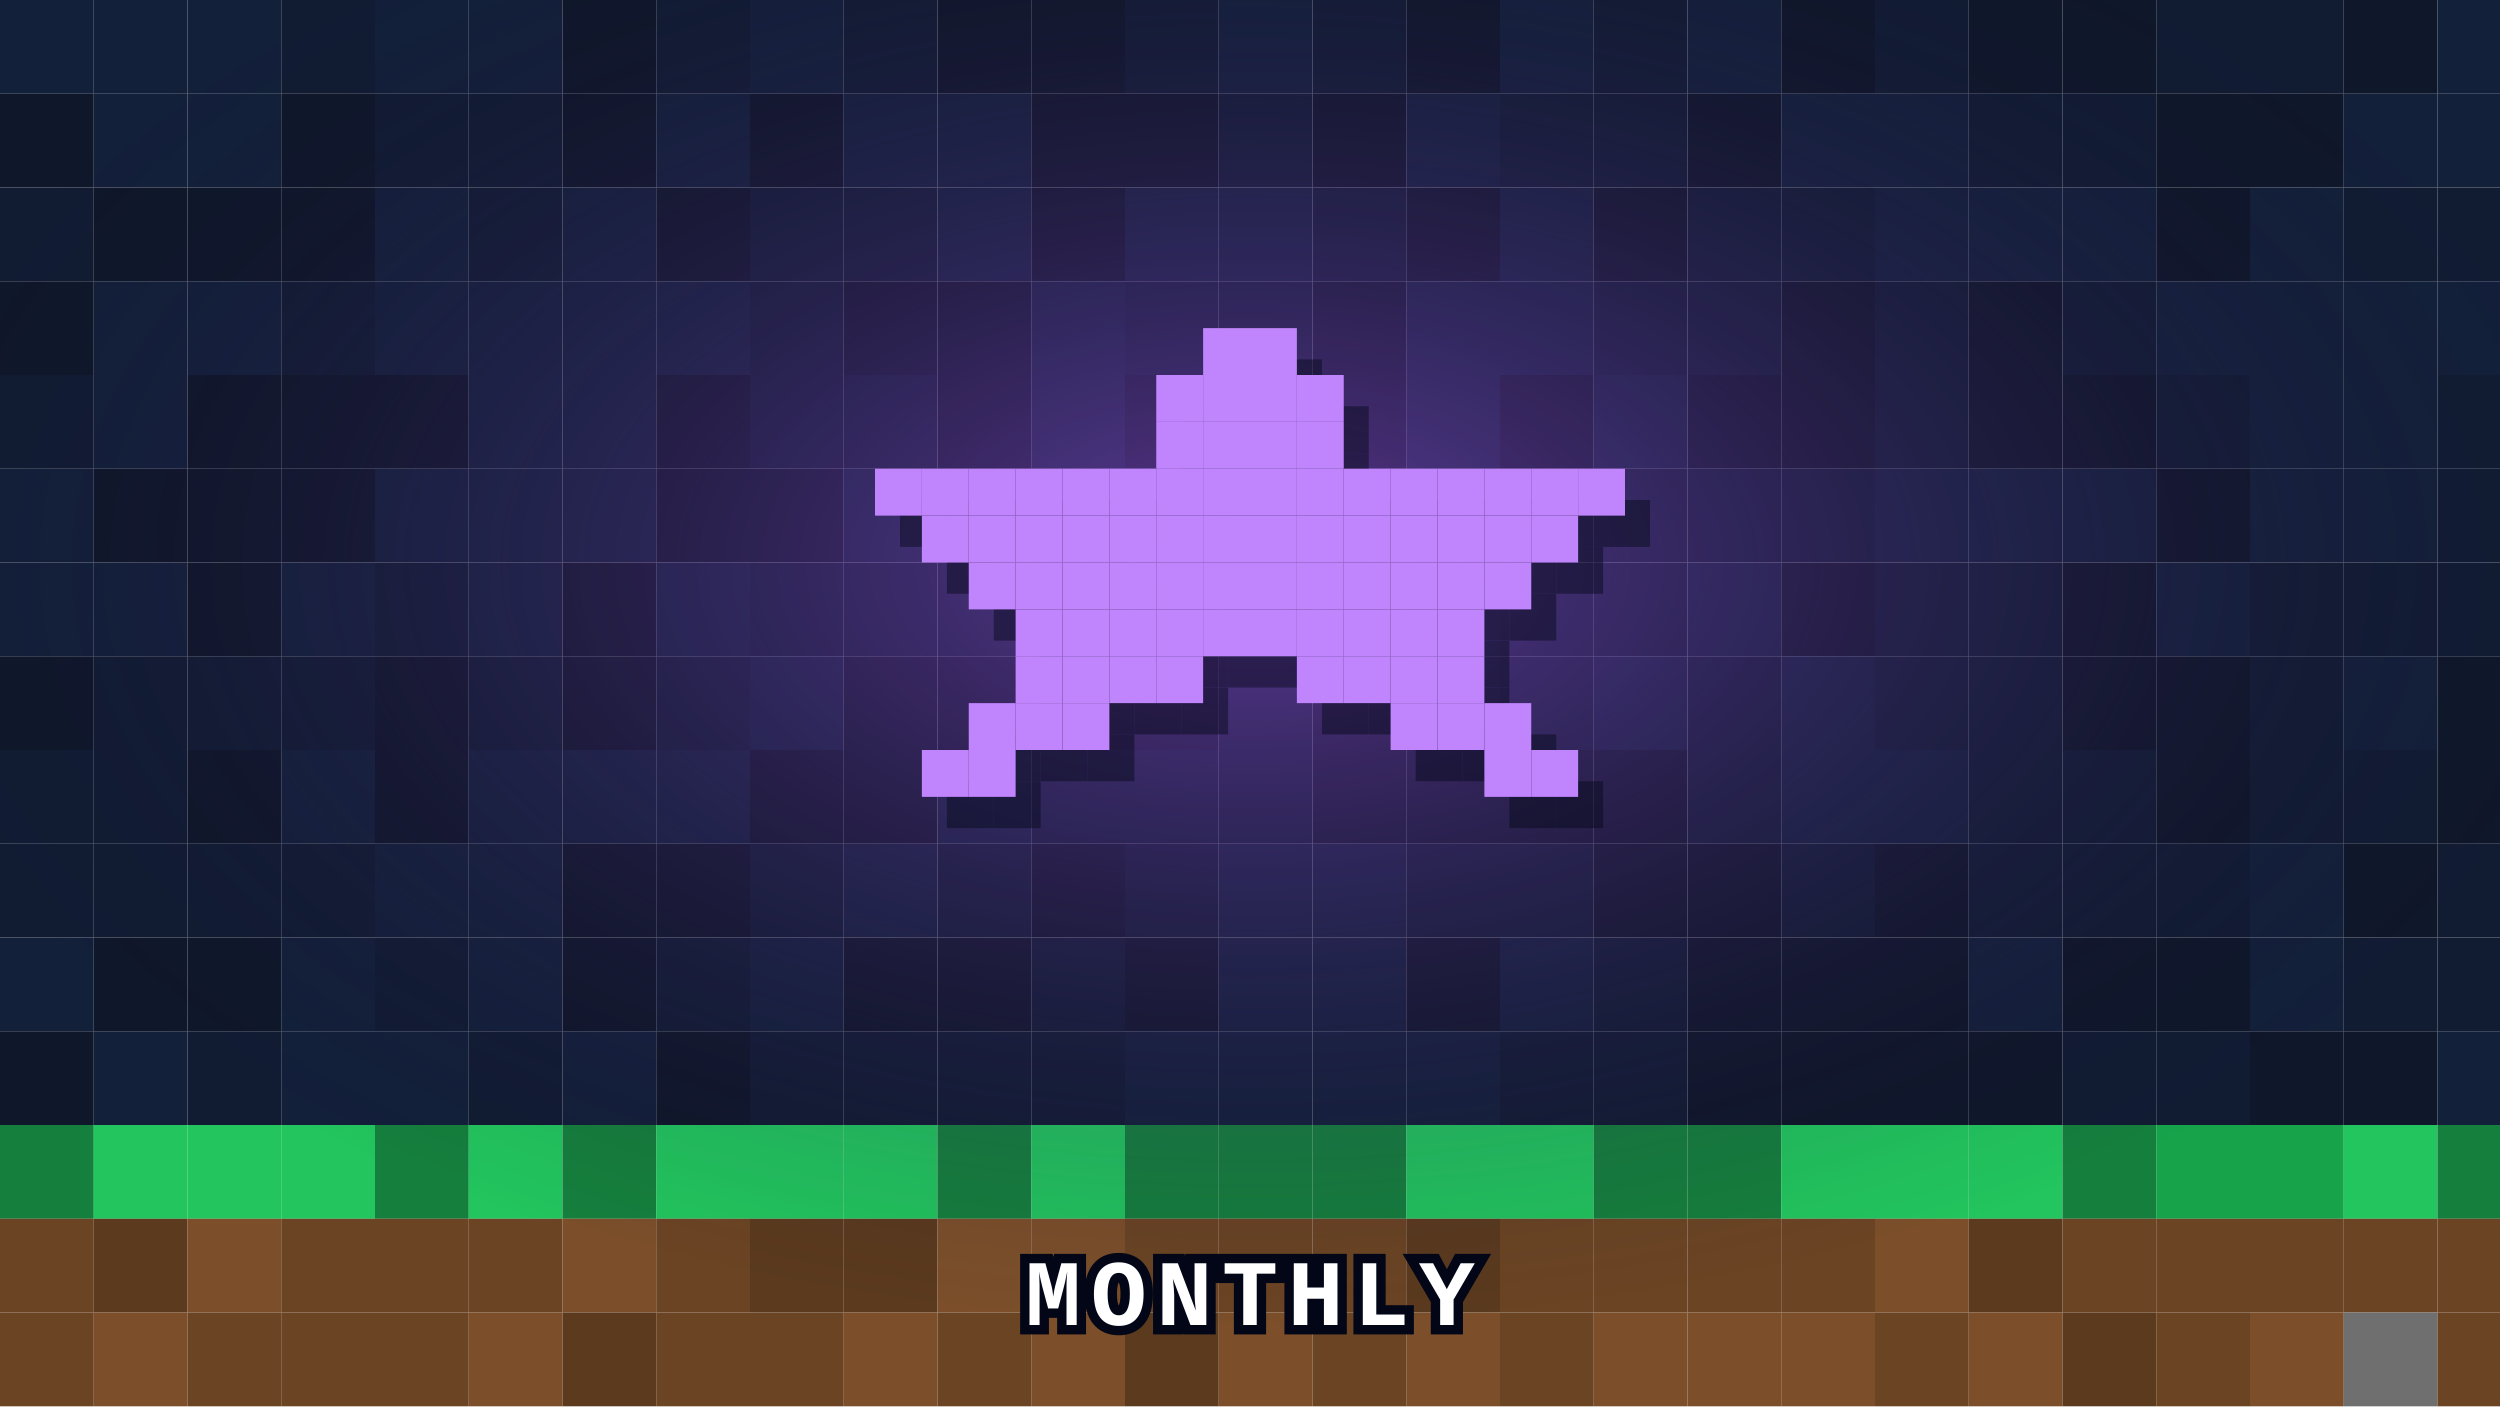
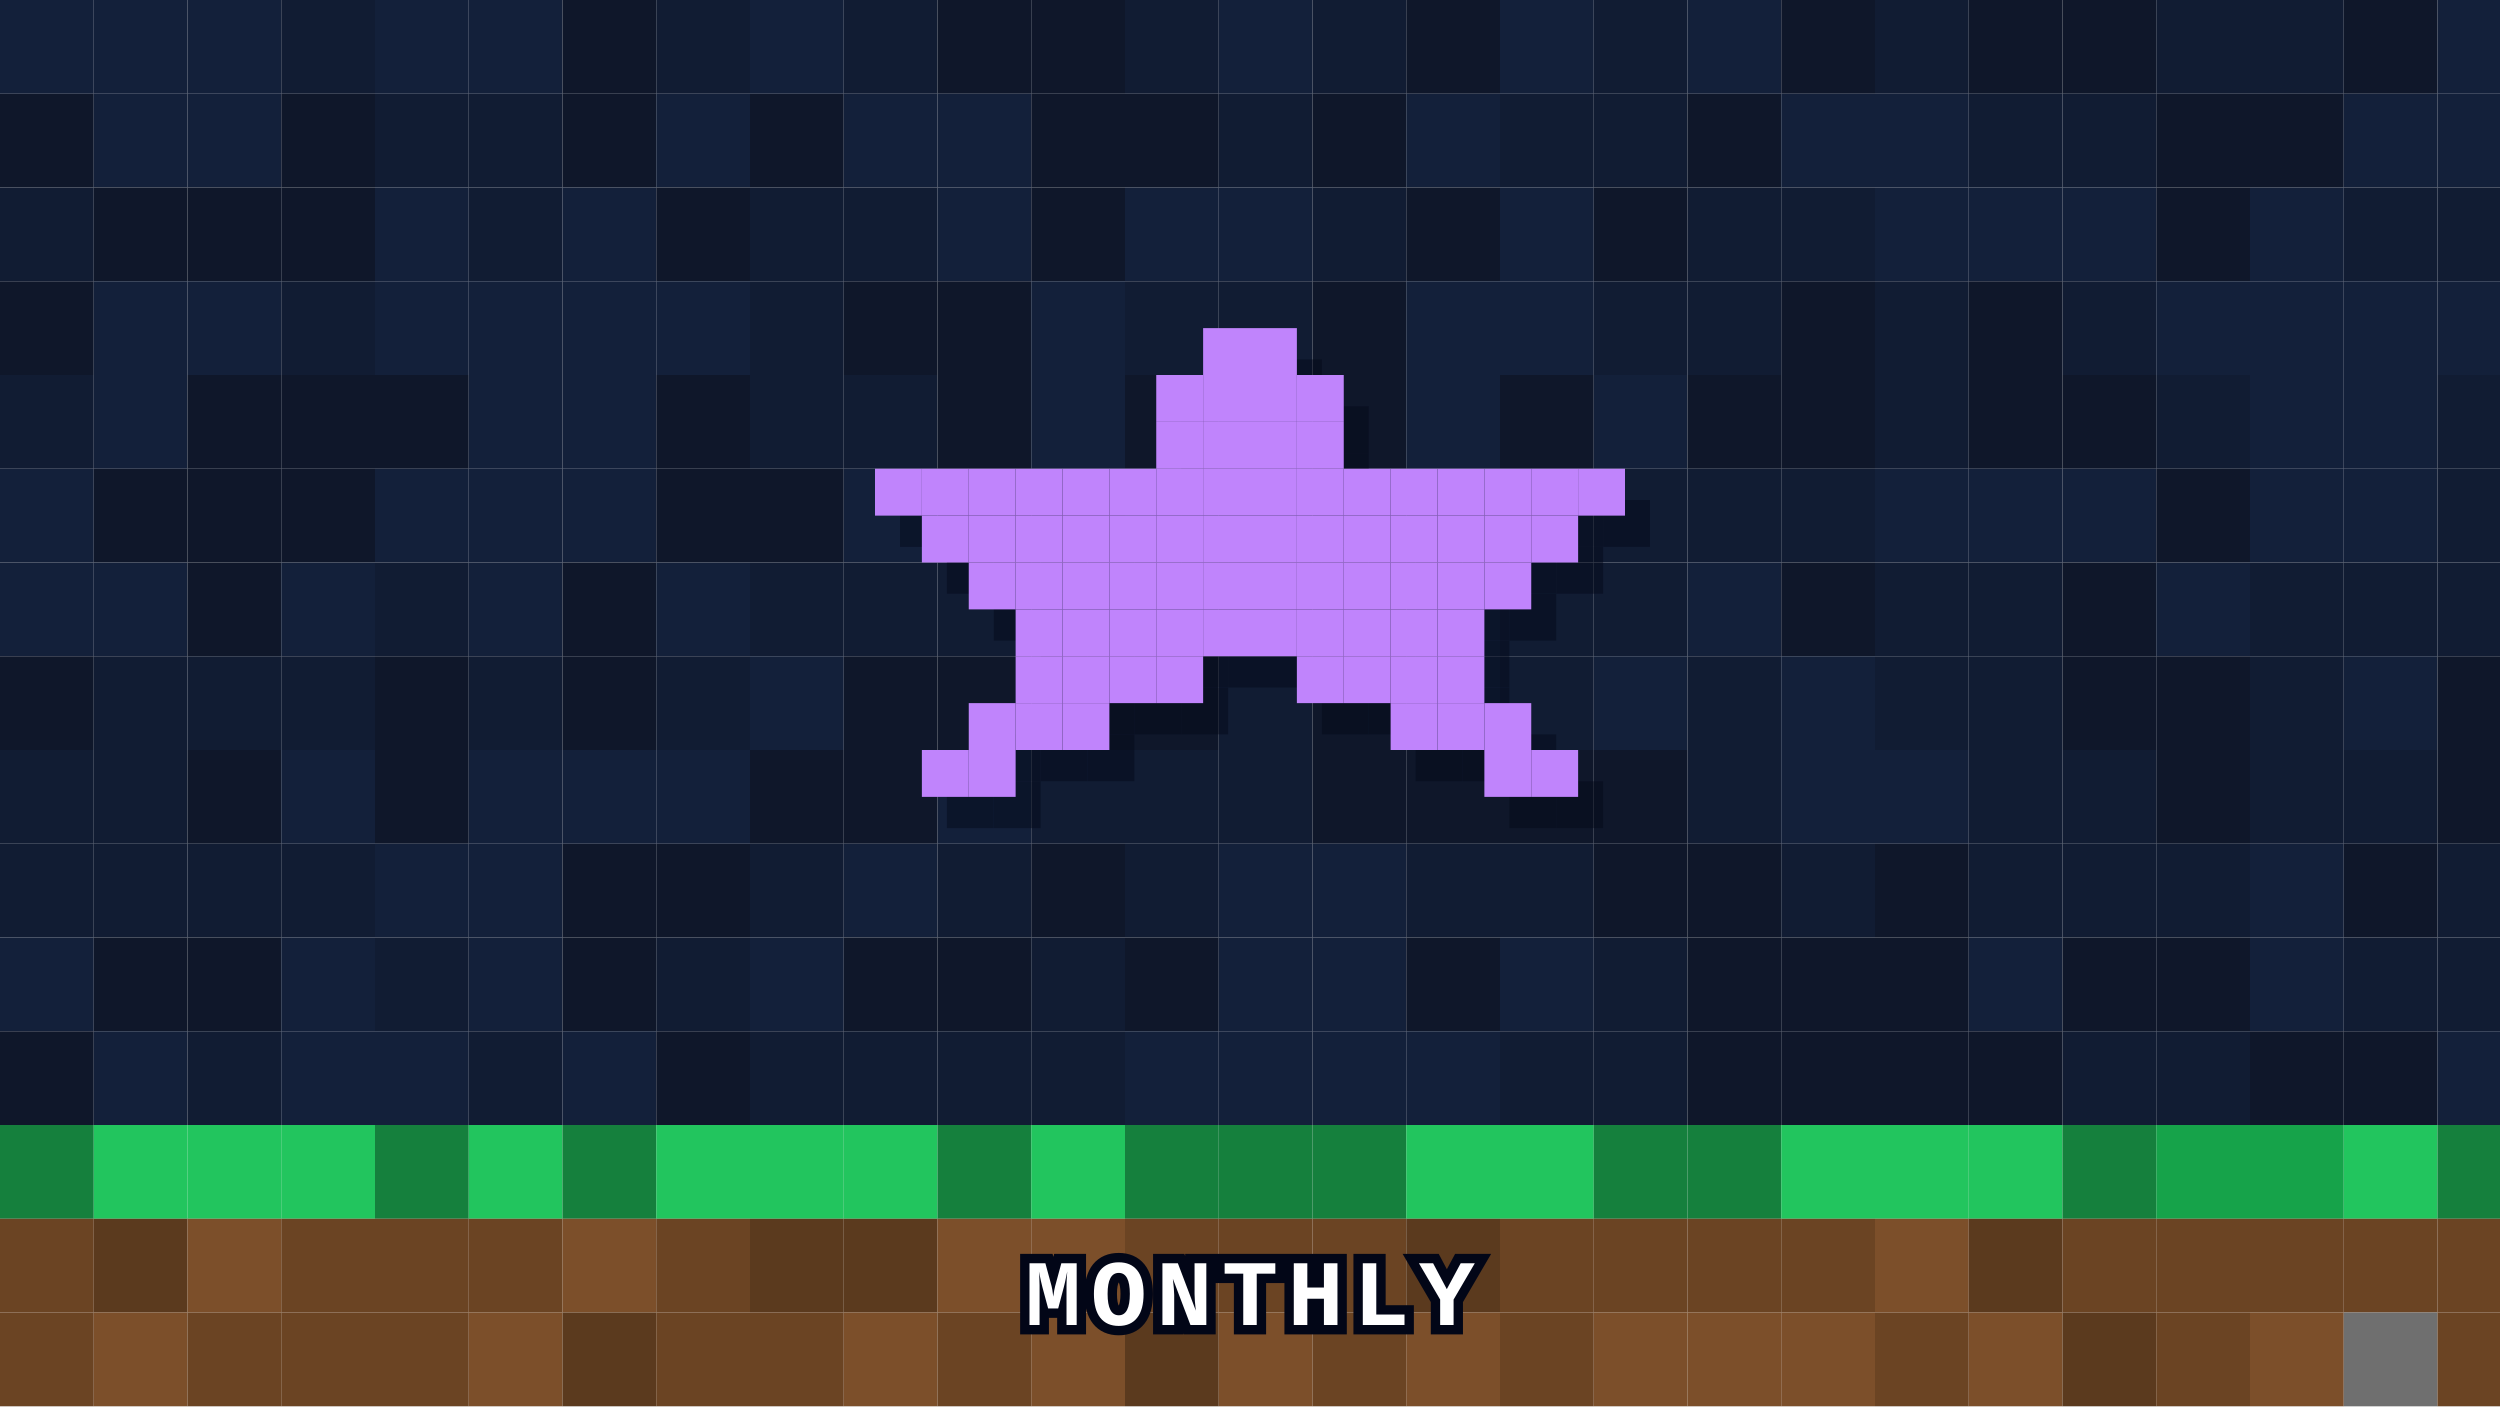
<svg xmlns="http://www.w3.org/2000/svg" viewBox="0 0 800 450" width="800" height="450">
-   <defs>
-     <radialGradient id="g" cx="50%" cy="40%" r="55%">
-       <stop offset="0" stop-color="#a855f7" stop-opacity=".85" />
-       <stop offset="1" stop-color="#020617" stop-opacity="0" />
-     </radialGradient>
-   </defs>
  <rect x="0" y="0" width="30" height="30" fill="#13203a" />
  <rect x="30" y="0" width="30" height="30" fill="#13203a" />
  <rect x="60" y="0" width="30" height="30" fill="#13203a" />
  <rect x="90" y="0" width="30" height="30" fill="#111c33" />
  <rect x="120" y="0" width="30" height="30" fill="#13203a" />
  <rect x="150" y="0" width="30" height="30" fill="#13203a" />
  <rect x="180" y="0" width="30" height="30" fill="#0f172a" />
  <rect x="210" y="0" width="30" height="30" fill="#111c33" />
  <rect x="240" y="0" width="30" height="30" fill="#13203a" />
  <rect x="270" y="0" width="30" height="30" fill="#111c33" />
  <rect x="300" y="0" width="30" height="30" fill="#0f172a" />
  <rect x="330" y="0" width="30" height="30" fill="#0f172a" />
  <rect x="360" y="0" width="30" height="30" fill="#111c33" />
  <rect x="390" y="0" width="30" height="30" fill="#13203a" />
  <rect x="420" y="0" width="30" height="30" fill="#111c33" />
  <rect x="450" y="0" width="30" height="30" fill="#0f172a" />
  <rect x="480" y="0" width="30" height="30" fill="#13203a" />
  <rect x="510" y="0" width="30" height="30" fill="#111c33" />
  <rect x="540" y="0" width="30" height="30" fill="#13203a" />
  <rect x="570" y="0" width="30" height="30" fill="#0f172a" />
  <rect x="600" y="0" width="30" height="30" fill="#111c33" />
  <rect x="630" y="0" width="30" height="30" fill="#0f172a" />
  <rect x="660" y="0" width="30" height="30" fill="#0f172a" />
  <rect x="690" y="0" width="30" height="30" fill="#111c33" />
  <rect x="720" y="0" width="30" height="30" fill="#111c33" />
  <rect x="750" y="0" width="30" height="30" fill="#0f172a" />
  <rect x="780" y="0" width="30" height="30" fill="#13203a" />
  <rect x="0" y="30" width="30" height="30" fill="#0f172a" />
  <rect x="30" y="30" width="30" height="30" fill="#13203a" />
  <rect x="60" y="30" width="30" height="30" fill="#13203a" />
  <rect x="90" y="30" width="30" height="30" fill="#0f172a" />
  <rect x="120" y="30" width="30" height="30" fill="#111c33" />
  <rect x="150" y="30" width="30" height="30" fill="#111c33" />
  <rect x="180" y="30" width="30" height="30" fill="#0f172a" />
  <rect x="210" y="30" width="30" height="30" fill="#13203a" />
  <rect x="240" y="30" width="30" height="30" fill="#0f172a" />
  <rect x="270" y="30" width="30" height="30" fill="#13203a" />
  <rect x="300" y="30" width="30" height="30" fill="#13203a" />
  <rect x="330" y="30" width="30" height="30" fill="#0f172a" />
  <rect x="360" y="30" width="30" height="30" fill="#0f172a" />
  <rect x="390" y="30" width="30" height="30" fill="#111c33" />
  <rect x="420" y="30" width="30" height="30" fill="#0f172a" />
  <rect x="450" y="30" width="30" height="30" fill="#13203a" />
  <rect x="480" y="30" width="30" height="30" fill="#111c33" />
  <rect x="510" y="30" width="30" height="30" fill="#111c33" />
  <rect x="540" y="30" width="30" height="30" fill="#0f172a" />
  <rect x="570" y="30" width="30" height="30" fill="#13203a" />
  <rect x="600" y="30" width="30" height="30" fill="#13203a" />
  <rect x="630" y="30" width="30" height="30" fill="#111c33" />
  <rect x="660" y="30" width="30" height="30" fill="#111c33" />
  <rect x="690" y="30" width="30" height="30" fill="#0f172a" />
  <rect x="720" y="30" width="30" height="30" fill="#0f172a" />
  <rect x="750" y="30" width="30" height="30" fill="#13203a" />
  <rect x="780" y="30" width="30" height="30" fill="#13203a" />
  <rect x="0" y="60" width="30" height="30" fill="#111c33" />
  <rect x="30" y="60" width="30" height="30" fill="#0f172a" />
  <rect x="60" y="60" width="30" height="30" fill="#0f172a" />
  <rect x="90" y="60" width="30" height="30" fill="#0f172a" />
  <rect x="120" y="60" width="30" height="30" fill="#13203a" />
  <rect x="150" y="60" width="30" height="30" fill="#111c33" />
  <rect x="180" y="60" width="30" height="30" fill="#13203a" />
  <rect x="210" y="60" width="30" height="30" fill="#0f172a" />
  <rect x="240" y="60" width="30" height="30" fill="#111c33" />
  <rect x="270" y="60" width="30" height="30" fill="#111c33" />
  <rect x="300" y="60" width="30" height="30" fill="#13203a" />
  <rect x="330" y="60" width="30" height="30" fill="#0f172a" />
  <rect x="360" y="60" width="30" height="30" fill="#13203a" />
  <rect x="390" y="60" width="30" height="30" fill="#13203a" />
  <rect x="420" y="60" width="30" height="30" fill="#111c33" />
  <rect x="450" y="60" width="30" height="30" fill="#0f172a" />
  <rect x="480" y="60" width="30" height="30" fill="#13203a" />
  <rect x="510" y="60" width="30" height="30" fill="#0f172a" />
  <rect x="540" y="60" width="30" height="30" fill="#111c33" />
  <rect x="570" y="60" width="30" height="30" fill="#111c33" />
  <rect x="600" y="60" width="30" height="30" fill="#13203a" />
  <rect x="630" y="60" width="30" height="30" fill="#13203a" />
  <rect x="660" y="60" width="30" height="30" fill="#13203a" />
  <rect x="690" y="60" width="30" height="30" fill="#0f172a" />
  <rect x="720" y="60" width="30" height="30" fill="#13203a" />
  <rect x="750" y="60" width="30" height="30" fill="#111c33" />
  <rect x="780" y="60" width="30" height="30" fill="#111c33" />
  <rect x="0" y="90" width="30" height="30" fill="#0f172a" />
  <rect x="30" y="90" width="30" height="30" fill="#13203a" />
  <rect x="60" y="90" width="30" height="30" fill="#13203a" />
  <rect x="90" y="90" width="30" height="30" fill="#111c33" />
  <rect x="120" y="90" width="30" height="30" fill="#13203a" />
  <rect x="150" y="90" width="30" height="30" fill="#13203a" />
  <rect x="180" y="90" width="30" height="30" fill="#13203a" />
  <rect x="210" y="90" width="30" height="30" fill="#13203a" />
  <rect x="240" y="90" width="30" height="30" fill="#111c33" />
  <rect x="270" y="90" width="30" height="30" fill="#0f172a" />
  <rect x="300" y="90" width="30" height="30" fill="#0f172a" />
  <rect x="330" y="90" width="30" height="30" fill="#13203a" />
  <rect x="360" y="90" width="30" height="30" fill="#111c33" />
  <rect x="390" y="90" width="30" height="30" fill="#111c33" />
  <rect x="420" y="90" width="30" height="30" fill="#0f172a" />
  <rect x="450" y="90" width="30" height="30" fill="#13203a" />
  <rect x="480" y="90" width="30" height="30" fill="#13203a" />
  <rect x="510" y="90" width="30" height="30" fill="#111c33" />
  <rect x="540" y="90" width="30" height="30" fill="#111c33" />
  <rect x="570" y="90" width="30" height="30" fill="#0f172a" />
  <rect x="600" y="90" width="30" height="30" fill="#111c33" />
  <rect x="630" y="90" width="30" height="30" fill="#0f172a" />
  <rect x="660" y="90" width="30" height="30" fill="#111c33" />
  <rect x="690" y="90" width="30" height="30" fill="#13203a" />
  <rect x="720" y="90" width="30" height="30" fill="#13203a" />
  <rect x="750" y="90" width="30" height="30" fill="#13203a" />
  <rect x="780" y="90" width="30" height="30" fill="#13203a" />
  <rect x="0" y="120" width="30" height="30" fill="#111c33" />
  <rect x="30" y="120" width="30" height="30" fill="#13203a" />
  <rect x="60" y="120" width="30" height="30" fill="#0f172a" />
  <rect x="90" y="120" width="30" height="30" fill="#0f172a" />
  <rect x="120" y="120" width="30" height="30" fill="#0f172a" />
  <rect x="150" y="120" width="30" height="30" fill="#13203a" />
  <rect x="180" y="120" width="30" height="30" fill="#13203a" />
  <rect x="210" y="120" width="30" height="30" fill="#0f172a" />
  <rect x="240" y="120" width="30" height="30" fill="#111c33" />
  <rect x="270" y="120" width="30" height="30" fill="#111c33" />
  <rect x="300" y="120" width="30" height="30" fill="#0f172a" />
  <rect x="330" y="120" width="30" height="30" fill="#13203a" />
  <rect x="360" y="120" width="30" height="30" fill="#0f172a" />
  <rect x="390" y="120" width="30" height="30" fill="#13203a" />
  <rect x="420" y="120" width="30" height="30" fill="#0f172a" />
  <rect x="450" y="120" width="30" height="30" fill="#13203a" />
  <rect x="480" y="120" width="30" height="30" fill="#0f172a" />
  <rect x="510" y="120" width="30" height="30" fill="#13203a" />
  <rect x="540" y="120" width="30" height="30" fill="#0f172a" />
  <rect x="570" y="120" width="30" height="30" fill="#0f172a" />
  <rect x="600" y="120" width="30" height="30" fill="#111c33" />
  <rect x="630" y="120" width="30" height="30" fill="#0f172a" />
  <rect x="660" y="120" width="30" height="30" fill="#0f172a" />
  <rect x="690" y="120" width="30" height="30" fill="#111c33" />
  <rect x="720" y="120" width="30" height="30" fill="#13203a" />
  <rect x="750" y="120" width="30" height="30" fill="#13203a" />
  <rect x="780" y="120" width="30" height="30" fill="#111c33" />
  <rect x="0" y="150" width="30" height="30" fill="#13203a" />
  <rect x="30" y="150" width="30" height="30" fill="#0f172a" />
  <rect x="60" y="150" width="30" height="30" fill="#0f172a" />
  <rect x="90" y="150" width="30" height="30" fill="#0f172a" />
  <rect x="120" y="150" width="30" height="30" fill="#13203a" />
  <rect x="150" y="150" width="30" height="30" fill="#13203a" />
  <rect x="180" y="150" width="30" height="30" fill="#13203a" />
  <rect x="210" y="150" width="30" height="30" fill="#0f172a" />
  <rect x="240" y="150" width="30" height="30" fill="#0f172a" />
  <rect x="270" y="150" width="30" height="30" fill="#13203a" />
  <rect x="300" y="150" width="30" height="30" fill="#0f172a" />
  <rect x="330" y="150" width="30" height="30" fill="#0f172a" />
  <rect x="360" y="150" width="30" height="30" fill="#13203a" />
  <rect x="390" y="150" width="30" height="30" fill="#13203a" />
  <rect x="420" y="150" width="30" height="30" fill="#111c33" />
  <rect x="450" y="150" width="30" height="30" fill="#111c33" />
  <rect x="480" y="150" width="30" height="30" fill="#111c33" />
  <rect x="510" y="150" width="30" height="30" fill="#111c33" />
  <rect x="540" y="150" width="30" height="30" fill="#111c33" />
  <rect x="570" y="150" width="30" height="30" fill="#111c33" />
  <rect x="600" y="150" width="30" height="30" fill="#13203a" />
  <rect x="630" y="150" width="30" height="30" fill="#13203a" />
  <rect x="660" y="150" width="30" height="30" fill="#13203a" />
  <rect x="690" y="150" width="30" height="30" fill="#0f172a" />
  <rect x="720" y="150" width="30" height="30" fill="#13203a" />
  <rect x="750" y="150" width="30" height="30" fill="#13203a" />
  <rect x="780" y="150" width="30" height="30" fill="#111c33" />
  <rect x="0" y="180" width="30" height="30" fill="#13203a" />
  <rect x="30" y="180" width="30" height="30" fill="#13203a" />
  <rect x="60" y="180" width="30" height="30" fill="#0f172a" />
  <rect x="90" y="180" width="30" height="30" fill="#13203a" />
  <rect x="120" y="180" width="30" height="30" fill="#111c33" />
  <rect x="150" y="180" width="30" height="30" fill="#13203a" />
  <rect x="180" y="180" width="30" height="30" fill="#0f172a" />
  <rect x="210" y="180" width="30" height="30" fill="#13203a" />
  <rect x="240" y="180" width="30" height="30" fill="#111c33" />
  <rect x="270" y="180" width="30" height="30" fill="#111c33" />
  <rect x="300" y="180" width="30" height="30" fill="#111c33" />
  <rect x="330" y="180" width="30" height="30" fill="#13203a" />
  <rect x="360" y="180" width="30" height="30" fill="#13203a" />
  <rect x="390" y="180" width="30" height="30" fill="#0f172a" />
  <rect x="420" y="180" width="30" height="30" fill="#111c33" />
  <rect x="450" y="180" width="30" height="30" fill="#13203a" />
  <rect x="480" y="180" width="30" height="30" fill="#111c33" />
  <rect x="510" y="180" width="30" height="30" fill="#111c33" />
  <rect x="540" y="180" width="30" height="30" fill="#13203a" />
  <rect x="570" y="180" width="30" height="30" fill="#0f172a" />
  <rect x="600" y="180" width="30" height="30" fill="#111c33" />
  <rect x="630" y="180" width="30" height="30" fill="#111c33" />
  <rect x="660" y="180" width="30" height="30" fill="#0f172a" />
  <rect x="690" y="180" width="30" height="30" fill="#13203a" />
  <rect x="720" y="180" width="30" height="30" fill="#111c33" />
  <rect x="750" y="180" width="30" height="30" fill="#111c33" />
  <rect x="780" y="180" width="30" height="30" fill="#111c33" />
  <rect x="0" y="210" width="30" height="30" fill="#0f172a" />
  <rect x="30" y="210" width="30" height="30" fill="#111c33" />
  <rect x="60" y="210" width="30" height="30" fill="#111c33" />
  <rect x="90" y="210" width="30" height="30" fill="#111c33" />
  <rect x="120" y="210" width="30" height="30" fill="#0f172a" />
  <rect x="150" y="210" width="30" height="30" fill="#111c33" />
  <rect x="180" y="210" width="30" height="30" fill="#0f172a" />
  <rect x="210" y="210" width="30" height="30" fill="#111c33" />
  <rect x="240" y="210" width="30" height="30" fill="#13203a" />
  <rect x="270" y="210" width="30" height="30" fill="#0f172a" />
  <rect x="300" y="210" width="30" height="30" fill="#0f172a" />
  <rect x="330" y="210" width="30" height="30" fill="#0f172a" />
  <rect x="360" y="210" width="30" height="30" fill="#0f172a" />
  <rect x="390" y="210" width="30" height="30" fill="#111c33" />
  <rect x="420" y="210" width="30" height="30" fill="#0f172a" />
  <rect x="450" y="210" width="30" height="30" fill="#13203a" />
  <rect x="480" y="210" width="30" height="30" fill="#111c33" />
  <rect x="510" y="210" width="30" height="30" fill="#13203a" />
  <rect x="540" y="210" width="30" height="30" fill="#111c33" />
  <rect x="570" y="210" width="30" height="30" fill="#13203a" />
  <rect x="600" y="210" width="30" height="30" fill="#111c33" />
  <rect x="630" y="210" width="30" height="30" fill="#111c33" />
  <rect x="660" y="210" width="30" height="30" fill="#0f172a" />
  <rect x="690" y="210" width="30" height="30" fill="#0f172a" />
  <rect x="720" y="210" width="30" height="30" fill="#111c33" />
  <rect x="750" y="210" width="30" height="30" fill="#13203a" />
  <rect x="780" y="210" width="30" height="30" fill="#0f172a" />
  <rect x="0" y="240" width="30" height="30" fill="#111c33" />
  <rect x="30" y="240" width="30" height="30" fill="#111c33" />
  <rect x="60" y="240" width="30" height="30" fill="#0f172a" />
  <rect x="90" y="240" width="30" height="30" fill="#13203a" />
  <rect x="120" y="240" width="30" height="30" fill="#0f172a" />
  <rect x="150" y="240" width="30" height="30" fill="#13203a" />
  <rect x="180" y="240" width="30" height="30" fill="#13203a" />
  <rect x="210" y="240" width="30" height="30" fill="#13203a" />
  <rect x="240" y="240" width="30" height="30" fill="#0f172a" />
  <rect x="270" y="240" width="30" height="30" fill="#0f172a" />
  <rect x="300" y="240" width="30" height="30" fill="#13203a" />
  <rect x="330" y="240" width="30" height="30" fill="#111c33" />
  <rect x="360" y="240" width="30" height="30" fill="#111c33" />
  <rect x="390" y="240" width="30" height="30" fill="#111c33" />
  <rect x="420" y="240" width="30" height="30" fill="#0f172a" />
  <rect x="450" y="240" width="30" height="30" fill="#0f172a" />
  <rect x="480" y="240" width="30" height="30" fill="#0f172a" />
  <rect x="510" y="240" width="30" height="30" fill="#0f172a" />
  <rect x="540" y="240" width="30" height="30" fill="#111c33" />
  <rect x="570" y="240" width="30" height="30" fill="#13203a" />
  <rect x="600" y="240" width="30" height="30" fill="#13203a" />
  <rect x="630" y="240" width="30" height="30" fill="#111c33" />
  <rect x="660" y="240" width="30" height="30" fill="#111c33" />
  <rect x="690" y="240" width="30" height="30" fill="#0f172a" />
  <rect x="720" y="240" width="30" height="30" fill="#111c33" />
  <rect x="750" y="240" width="30" height="30" fill="#111c33" />
  <rect x="780" y="240" width="30" height="30" fill="#0f172a" />
  <rect x="0" y="270" width="30" height="30" fill="#111c33" />
  <rect x="30" y="270" width="30" height="30" fill="#111c33" />
  <rect x="60" y="270" width="30" height="30" fill="#111c33" />
  <rect x="90" y="270" width="30" height="30" fill="#111c33" />
  <rect x="120" y="270" width="30" height="30" fill="#13203a" />
  <rect x="150" y="270" width="30" height="30" fill="#13203a" />
  <rect x="180" y="270" width="30" height="30" fill="#0f172a" />
  <rect x="210" y="270" width="30" height="30" fill="#0f172a" />
  <rect x="240" y="270" width="30" height="30" fill="#111c33" />
  <rect x="270" y="270" width="30" height="30" fill="#13203a" />
  <rect x="300" y="270" width="30" height="30" fill="#111c33" />
  <rect x="330" y="270" width="30" height="30" fill="#0f172a" />
  <rect x="360" y="270" width="30" height="30" fill="#111c33" />
  <rect x="390" y="270" width="30" height="30" fill="#13203a" />
  <rect x="420" y="270" width="30" height="30" fill="#13203a" />
  <rect x="450" y="270" width="30" height="30" fill="#111c33" />
  <rect x="480" y="270" width="30" height="30" fill="#111c33" />
  <rect x="510" y="270" width="30" height="30" fill="#0f172a" />
  <rect x="540" y="270" width="30" height="30" fill="#0f172a" />
  <rect x="570" y="270" width="30" height="30" fill="#111c33" />
  <rect x="600" y="270" width="30" height="30" fill="#0f172a" />
  <rect x="630" y="270" width="30" height="30" fill="#111c33" />
  <rect x="660" y="270" width="30" height="30" fill="#111c33" />
  <rect x="690" y="270" width="30" height="30" fill="#111c33" />
  <rect x="720" y="270" width="30" height="30" fill="#13203a" />
  <rect x="750" y="270" width="30" height="30" fill="#0f172a" />
  <rect x="780" y="270" width="30" height="30" fill="#111c33" />
  <rect x="0" y="300" width="30" height="30" fill="#13203a" />
  <rect x="30" y="300" width="30" height="30" fill="#0f172a" />
  <rect x="60" y="300" width="30" height="30" fill="#0f172a" />
  <rect x="90" y="300" width="30" height="30" fill="#13203a" />
  <rect x="120" y="300" width="30" height="30" fill="#111c33" />
  <rect x="150" y="300" width="30" height="30" fill="#13203a" />
  <rect x="180" y="300" width="30" height="30" fill="#0f172a" />
  <rect x="210" y="300" width="30" height="30" fill="#111c33" />
  <rect x="240" y="300" width="30" height="30" fill="#13203a" />
  <rect x="270" y="300" width="30" height="30" fill="#0f172a" />
  <rect x="300" y="300" width="30" height="30" fill="#0f172a" />
  <rect x="330" y="300" width="30" height="30" fill="#111c33" />
  <rect x="360" y="300" width="30" height="30" fill="#0f172a" />
  <rect x="390" y="300" width="30" height="30" fill="#13203a" />
  <rect x="420" y="300" width="30" height="30" fill="#13203a" />
  <rect x="450" y="300" width="30" height="30" fill="#0f172a" />
  <rect x="480" y="300" width="30" height="30" fill="#13203a" />
  <rect x="510" y="300" width="30" height="30" fill="#111c33" />
  <rect x="540" y="300" width="30" height="30" fill="#0f172a" />
  <rect x="570" y="300" width="30" height="30" fill="#0f172a" />
  <rect x="600" y="300" width="30" height="30" fill="#0f172a" />
  <rect x="630" y="300" width="30" height="30" fill="#13203a" />
  <rect x="660" y="300" width="30" height="30" fill="#0f172a" />
  <rect x="690" y="300" width="30" height="30" fill="#0f172a" />
  <rect x="720" y="300" width="30" height="30" fill="#13203a" />
  <rect x="750" y="300" width="30" height="30" fill="#111c33" />
  <rect x="780" y="300" width="30" height="30" fill="#111c33" />
  <rect x="0" y="330" width="30" height="30" fill="#0f172a" />
  <rect x="30" y="330" width="30" height="30" fill="#13203a" />
  <rect x="60" y="330" width="30" height="30" fill="#111c33" />
  <rect x="90" y="330" width="30" height="30" fill="#13203a" />
  <rect x="120" y="330" width="30" height="30" fill="#13203a" />
  <rect x="150" y="330" width="30" height="30" fill="#111c33" />
  <rect x="180" y="330" width="30" height="30" fill="#13203a" />
  <rect x="210" y="330" width="30" height="30" fill="#0f172a" />
  <rect x="240" y="330" width="30" height="30" fill="#111c33" />
  <rect x="270" y="330" width="30" height="30" fill="#111c33" />
  <rect x="300" y="330" width="30" height="30" fill="#111c33" />
  <rect x="330" y="330" width="30" height="30" fill="#111c33" />
  <rect x="360" y="330" width="30" height="30" fill="#13203a" />
  <rect x="390" y="330" width="30" height="30" fill="#13203a" />
  <rect x="420" y="330" width="30" height="30" fill="#13203a" />
  <rect x="450" y="330" width="30" height="30" fill="#13203a" />
  <rect x="480" y="330" width="30" height="30" fill="#111c33" />
  <rect x="510" y="330" width="30" height="30" fill="#111c33" />
  <rect x="540" y="330" width="30" height="30" fill="#0f172a" />
  <rect x="570" y="330" width="30" height="30" fill="#0f172a" />
  <rect x="600" y="330" width="30" height="30" fill="#0f172a" />
  <rect x="630" y="330" width="30" height="30" fill="#0f172a" />
  <rect x="660" y="330" width="30" height="30" fill="#111c33" />
  <rect x="690" y="330" width="30" height="30" fill="#111c33" />
  <rect x="720" y="330" width="30" height="30" fill="#0f172a" />
  <rect x="750" y="330" width="30" height="30" fill="#0f172a" />
  <rect x="780" y="330" width="30" height="30" fill="#13203a" />
  <rect x="0" y="360" width="30" height="30" fill="#15803d" />
  <rect x="30" y="360" width="30" height="30" fill="#22c55e" />
  <rect x="60" y="360" width="30" height="30" fill="#22c55e" />
  <rect x="90" y="360" width="30" height="30" fill="#22c55e" />
  <rect x="120" y="360" width="30" height="30" fill="#15803d" />
  <rect x="150" y="360" width="30" height="30" fill="#22c55e" />
  <rect x="180" y="360" width="30" height="30" fill="#15803d" />
  <rect x="210" y="360" width="30" height="30" fill="#22c55e" />
  <rect x="240" y="360" width="30" height="30" fill="#22c55e" />
  <rect x="270" y="360" width="30" height="30" fill="#22c55e" />
  <rect x="300" y="360" width="30" height="30" fill="#15803d" />
  <rect x="330" y="360" width="30" height="30" fill="#22c55e" />
  <rect x="360" y="360" width="30" height="30" fill="#15803d" />
  <rect x="390" y="360" width="30" height="30" fill="#15803d" />
  <rect x="420" y="360" width="30" height="30" fill="#15803d" />
  <rect x="450" y="360" width="30" height="30" fill="#22c55e" />
  <rect x="480" y="360" width="30" height="30" fill="#22c55e" />
  <rect x="510" y="360" width="30" height="30" fill="#15803d" />
  <rect x="540" y="360" width="30" height="30" fill="#15803d" />
  <rect x="570" y="360" width="30" height="30" fill="#22c55e" />
  <rect x="600" y="360" width="30" height="30" fill="#22c55e" />
  <rect x="630" y="360" width="30" height="30" fill="#22c55e" />
  <rect x="660" y="360" width="30" height="30" fill="#15803d" />
  <rect x="690" y="360" width="30" height="30" fill="#16a34a" />
  <rect x="720" y="360" width="30" height="30" fill="#16a34a" />
  <rect x="750" y="360" width="30" height="30" fill="#22c55e" />
  <rect x="780" y="360" width="30" height="30" fill="#15803d" />
  <rect x="0" y="390" width="30" height="30" fill="#6b4423" />
  <rect x="30" y="390" width="30" height="30" fill="#5b3a1e" />
  <rect x="60" y="390" width="30" height="30" fill="#7c4f2a" />
  <rect x="90" y="390" width="30" height="30" fill="#6b4423" />
  <rect x="120" y="390" width="30" height="30" fill="#6b4423" />
  <rect x="150" y="390" width="30" height="30" fill="#6b4423" />
  <rect x="180" y="390" width="30" height="30" fill="#7c4f2a" />
  <rect x="210" y="390" width="30" height="30" fill="#6b4423" />
  <rect x="240" y="390" width="30" height="30" fill="#5b3a1e" />
  <rect x="270" y="390" width="30" height="30" fill="#5b3a1e" />
  <rect x="300" y="390" width="30" height="30" fill="#7c4f2a" />
  <rect x="330" y="390" width="30" height="30" fill="#7c4f2a" />
  <rect x="360" y="390" width="30" height="30" fill="#6b4423" />
  <rect x="390" y="390" width="30" height="30" fill="#6b4423" />
  <rect x="420" y="390" width="30" height="30" fill="#6b4423" />
  <rect x="450" y="390" width="30" height="30" fill="#5b3a1e" />
  <rect x="480" y="390" width="30" height="30" fill="#6b4423" />
  <rect x="510" y="390" width="30" height="30" fill="#6b4423" />
  <rect x="540" y="390" width="30" height="30" fill="#6b4423" />
  <rect x="570" y="390" width="30" height="30" fill="#6b4423" />
  <rect x="600" y="390" width="30" height="30" fill="#7c4f2a" />
  <rect x="630" y="390" width="30" height="30" fill="#5b3a1e" />
  <rect x="660" y="390" width="30" height="30" fill="#6b4423" />
  <rect x="690" y="390" width="30" height="30" fill="#6b4423" />
  <rect x="720" y="390" width="30" height="30" fill="#6b4423" />
  <rect x="750" y="390" width="30" height="30" fill="#6b4423" />
  <rect x="780" y="390" width="30" height="30" fill="#6b4423" />
  <rect x="0" y="420" width="30" height="30" fill="#6b4423" />
  <rect x="30" y="420" width="30" height="30" fill="#7c4f2a" />
  <rect x="60" y="420" width="30" height="30" fill="#6b4423" />
  <rect x="90" y="420" width="30" height="30" fill="#6b4423" />
  <rect x="120" y="420" width="30" height="30" fill="#6b4423" />
  <rect x="150" y="420" width="30" height="30" fill="#7c4f2a" />
  <rect x="180" y="420" width="30" height="30" fill="#5b3a1e" />
  <rect x="210" y="420" width="30" height="30" fill="#6b4423" />
  <rect x="240" y="420" width="30" height="30" fill="#6b4423" />
  <rect x="270" y="420" width="30" height="30" fill="#7c4f2a" />
  <rect x="300" y="420" width="30" height="30" fill="#6b4423" />
  <rect x="330" y="420" width="30" height="30" fill="#7c4f2a" />
  <rect x="360" y="420" width="30" height="30" fill="#5b3a1e" />
  <rect x="390" y="420" width="30" height="30" fill="#7c4f2a" />
  <rect x="420" y="420" width="30" height="30" fill="#6b4423" />
  <rect x="450" y="420" width="30" height="30" fill="#7c4f2a" />
  <rect x="480" y="420" width="30" height="30" fill="#6b4423" />
  <rect x="510" y="420" width="30" height="30" fill="#7c4f2a" />
  <rect x="540" y="420" width="30" height="30" fill="#7c4f2a" />
  <rect x="570" y="420" width="30" height="30" fill="#7c4f2a" />
  <rect x="600" y="420" width="30" height="30" fill="#6b4423" />
  <rect x="630" y="420" width="30" height="30" fill="#7c4f2a" />
  <rect x="660" y="420" width="30" height="30" fill="#5b3a1e" />
  <rect x="690" y="420" width="30" height="30" fill="#6b4423" />
  <rect x="720" y="420" width="30" height="30" fill="#7c4f2a" />
  <rect x="750" y="420" width="30" height="30" fill="#6f6f6f" />
  <rect x="780" y="420" width="30" height="30" fill="#6b4423" />
-   <rect x="0" y="0" width="800" height="450" fill="url(#g)" opacity=".6" />
  <g transform="translate(8 10)" opacity=".45">
    <rect x="385" y="105" width="15" height="15" fill="#020617" />
    <rect x="400" y="105" width="15" height="15" fill="#020617" />
    <rect x="370" y="120" width="15" height="15" fill="#020617" />
    <rect x="385" y="120" width="15" height="15" fill="#020617" />
    <rect x="400" y="120" width="15" height="15" fill="#020617" />
    <rect x="415" y="120" width="15" height="15" fill="#020617" />
    <rect x="370" y="135" width="15" height="15" fill="#020617" />
    <rect x="385" y="135" width="15" height="15" fill="#020617" />
    <rect x="400" y="135" width="15" height="15" fill="#020617" />
    <rect x="415" y="135" width="15" height="15" fill="#020617" />
    <rect x="280" y="150" width="15" height="15" fill="#020617" />
    <rect x="295" y="150" width="15" height="15" fill="#020617" />
    <rect x="310" y="150" width="15" height="15" fill="#020617" />
    <rect x="325" y="150" width="15" height="15" fill="#020617" />
    <rect x="340" y="150" width="15" height="15" fill="#020617" />
    <rect x="355" y="150" width="15" height="15" fill="#020617" />
    <rect x="370" y="150" width="15" height="15" fill="#020617" />
    <rect x="385" y="150" width="15" height="15" fill="#020617" />
    <rect x="400" y="150" width="15" height="15" fill="#020617" />
    <rect x="415" y="150" width="15" height="15" fill="#020617" />
    <rect x="430" y="150" width="15" height="15" fill="#020617" />
    <rect x="445" y="150" width="15" height="15" fill="#020617" />
    <rect x="460" y="150" width="15" height="15" fill="#020617" />
    <rect x="475" y="150" width="15" height="15" fill="#020617" />
    <rect x="490" y="150" width="15" height="15" fill="#020617" />
    <rect x="505" y="150" width="15" height="15" fill="#020617" />
    <rect x="295" y="165" width="15" height="15" fill="#020617" />
    <rect x="310" y="165" width="15" height="15" fill="#020617" />
    <rect x="325" y="165" width="15" height="15" fill="#020617" />
    <rect x="340" y="165" width="15" height="15" fill="#020617" />
    <rect x="355" y="165" width="15" height="15" fill="#020617" />
    <rect x="370" y="165" width="15" height="15" fill="#020617" />
    <rect x="385" y="165" width="15" height="15" fill="#020617" />
    <rect x="400" y="165" width="15" height="15" fill="#020617" />
    <rect x="415" y="165" width="15" height="15" fill="#020617" />
    <rect x="430" y="165" width="15" height="15" fill="#020617" />
    <rect x="445" y="165" width="15" height="15" fill="#020617" />
    <rect x="460" y="165" width="15" height="15" fill="#020617" />
    <rect x="475" y="165" width="15" height="15" fill="#020617" />
    <rect x="490" y="165" width="15" height="15" fill="#020617" />
    <rect x="310" y="180" width="15" height="15" fill="#020617" />
    <rect x="325" y="180" width="15" height="15" fill="#020617" />
    <rect x="340" y="180" width="15" height="15" fill="#020617" />
    <rect x="355" y="180" width="15" height="15" fill="#020617" />
    <rect x="370" y="180" width="15" height="15" fill="#020617" />
    <rect x="385" y="180" width="15" height="15" fill="#020617" />
    <rect x="400" y="180" width="15" height="15" fill="#020617" />
    <rect x="415" y="180" width="15" height="15" fill="#020617" />
    <rect x="430" y="180" width="15" height="15" fill="#020617" />
    <rect x="445" y="180" width="15" height="15" fill="#020617" />
    <rect x="460" y="180" width="15" height="15" fill="#020617" />
    <rect x="475" y="180" width="15" height="15" fill="#020617" />
    <rect x="325" y="195" width="15" height="15" fill="#020617" />
    <rect x="340" y="195" width="15" height="15" fill="#020617" />
    <rect x="355" y="195" width="15" height="15" fill="#020617" />
    <rect x="370" y="195" width="15" height="15" fill="#020617" />
    <rect x="385" y="195" width="15" height="15" fill="#020617" />
    <rect x="400" y="195" width="15" height="15" fill="#020617" />
    <rect x="415" y="195" width="15" height="15" fill="#020617" />
    <rect x="430" y="195" width="15" height="15" fill="#020617" />
    <rect x="445" y="195" width="15" height="15" fill="#020617" />
    <rect x="460" y="195" width="15" height="15" fill="#020617" />
    <rect x="325" y="210" width="15" height="15" fill="#020617" />
    <rect x="340" y="210" width="15" height="15" fill="#020617" />
    <rect x="355" y="210" width="15" height="15" fill="#020617" />
    <rect x="370" y="210" width="15" height="15" fill="#020617" />
    <rect x="415" y="210" width="15" height="15" fill="#020617" />
    <rect x="430" y="210" width="15" height="15" fill="#020617" />
    <rect x="445" y="210" width="15" height="15" fill="#020617" />
    <rect x="460" y="210" width="15" height="15" fill="#020617" />
    <rect x="310" y="225" width="15" height="15" fill="#020617" />
    <rect x="325" y="225" width="15" height="15" fill="#020617" />
    <rect x="340" y="225" width="15" height="15" fill="#020617" />
    <rect x="445" y="225" width="15" height="15" fill="#020617" />
    <rect x="460" y="225" width="15" height="15" fill="#020617" />
    <rect x="475" y="225" width="15" height="15" fill="#020617" />
    <rect x="295" y="240" width="15" height="15" fill="#020617" />
    <rect x="310" y="240" width="15" height="15" fill="#020617" />
    <rect x="475" y="240" width="15" height="15" fill="#020617" />
    <rect x="490" y="240" width="15" height="15" fill="#020617" />
  </g>
  <rect x="385" y="105" width="15" height="15" fill="#c084fc" />
  <rect x="400" y="105" width="15" height="15" fill="#c084fc" />
  <rect x="370" y="120" width="15" height="15" fill="#c084fc" />
  <rect x="385" y="120" width="15" height="15" fill="#c084fc" />
  <rect x="400" y="120" width="15" height="15" fill="#c084fc" />
  <rect x="415" y="120" width="15" height="15" fill="#c084fc" />
  <rect x="370" y="135" width="15" height="15" fill="#c084fc" />
  <rect x="385" y="135" width="15" height="15" fill="#c084fc" />
  <rect x="400" y="135" width="15" height="15" fill="#c084fc" />
  <rect x="415" y="135" width="15" height="15" fill="#c084fc" />
  <rect x="280" y="150" width="15" height="15" fill="#c084fc" />
  <rect x="295" y="150" width="15" height="15" fill="#c084fc" />
  <rect x="310" y="150" width="15" height="15" fill="#c084fc" />
  <rect x="325" y="150" width="15" height="15" fill="#c084fc" />
  <rect x="340" y="150" width="15" height="15" fill="#c084fc" />
  <rect x="355" y="150" width="15" height="15" fill="#c084fc" />
  <rect x="370" y="150" width="15" height="15" fill="#c084fc" />
  <rect x="385" y="150" width="15" height="15" fill="#c084fc" />
  <rect x="400" y="150" width="15" height="15" fill="#c084fc" />
  <rect x="415" y="150" width="15" height="15" fill="#c084fc" />
  <rect x="430" y="150" width="15" height="15" fill="#c084fc" />
  <rect x="445" y="150" width="15" height="15" fill="#c084fc" />
  <rect x="460" y="150" width="15" height="15" fill="#c084fc" />
  <rect x="475" y="150" width="15" height="15" fill="#c084fc" />
  <rect x="490" y="150" width="15" height="15" fill="#c084fc" />
  <rect x="505" y="150" width="15" height="15" fill="#c084fc" />
  <rect x="295" y="165" width="15" height="15" fill="#c084fc" />
  <rect x="310" y="165" width="15" height="15" fill="#c084fc" />
  <rect x="325" y="165" width="15" height="15" fill="#c084fc" />
  <rect x="340" y="165" width="15" height="15" fill="#c084fc" />
  <rect x="355" y="165" width="15" height="15" fill="#c084fc" />
  <rect x="370" y="165" width="15" height="15" fill="#c084fc" />
  <rect x="385" y="165" width="15" height="15" fill="#c084fc" />
  <rect x="400" y="165" width="15" height="15" fill="#c084fc" />
  <rect x="415" y="165" width="15" height="15" fill="#c084fc" />
  <rect x="430" y="165" width="15" height="15" fill="#c084fc" />
  <rect x="445" y="165" width="15" height="15" fill="#c084fc" />
  <rect x="460" y="165" width="15" height="15" fill="#c084fc" />
  <rect x="475" y="165" width="15" height="15" fill="#c084fc" />
  <rect x="490" y="165" width="15" height="15" fill="#c084fc" />
  <rect x="310" y="180" width="15" height="15" fill="#c084fc" />
  <rect x="325" y="180" width="15" height="15" fill="#c084fc" />
  <rect x="340" y="180" width="15" height="15" fill="#c084fc" />
  <rect x="355" y="180" width="15" height="15" fill="#c084fc" />
  <rect x="370" y="180" width="15" height="15" fill="#c084fc" />
  <rect x="385" y="180" width="15" height="15" fill="#c084fc" />
  <rect x="400" y="180" width="15" height="15" fill="#c084fc" />
  <rect x="415" y="180" width="15" height="15" fill="#c084fc" />
  <rect x="430" y="180" width="15" height="15" fill="#c084fc" />
  <rect x="445" y="180" width="15" height="15" fill="#c084fc" />
  <rect x="460" y="180" width="15" height="15" fill="#c084fc" />
  <rect x="475" y="180" width="15" height="15" fill="#c084fc" />
  <rect x="325" y="195" width="15" height="15" fill="#c084fc" />
  <rect x="340" y="195" width="15" height="15" fill="#c084fc" />
  <rect x="355" y="195" width="15" height="15" fill="#c084fc" />
  <rect x="370" y="195" width="15" height="15" fill="#c084fc" />
  <rect x="385" y="195" width="15" height="15" fill="#c084fc" />
  <rect x="400" y="195" width="15" height="15" fill="#c084fc" />
  <rect x="415" y="195" width="15" height="15" fill="#c084fc" />
  <rect x="430" y="195" width="15" height="15" fill="#c084fc" />
  <rect x="445" y="195" width="15" height="15" fill="#c084fc" />
  <rect x="460" y="195" width="15" height="15" fill="#c084fc" />
  <rect x="325" y="210" width="15" height="15" fill="#c084fc" />
  <rect x="340" y="210" width="15" height="15" fill="#c084fc" />
  <rect x="355" y="210" width="15" height="15" fill="#c084fc" />
  <rect x="370" y="210" width="15" height="15" fill="#c084fc" />
  <rect x="415" y="210" width="15" height="15" fill="#c084fc" />
  <rect x="430" y="210" width="15" height="15" fill="#c084fc" />
  <rect x="445" y="210" width="15" height="15" fill="#c084fc" />
  <rect x="460" y="210" width="15" height="15" fill="#c084fc" />
  <rect x="310" y="225" width="15" height="15" fill="#c084fc" />
  <rect x="325" y="225" width="15" height="15" fill="#c084fc" />
  <rect x="340" y="225" width="15" height="15" fill="#c084fc" />
  <rect x="445" y="225" width="15" height="15" fill="#c084fc" />
  <rect x="460" y="225" width="15" height="15" fill="#c084fc" />
  <rect x="475" y="225" width="15" height="15" fill="#c084fc" />
  <rect x="295" y="240" width="15" height="15" fill="#c084fc" />
  <rect x="310" y="240" width="15" height="15" fill="#c084fc" />
  <rect x="475" y="240" width="15" height="15" fill="#c084fc" />
  <rect x="490" y="240" width="15" height="15" fill="#c084fc" />
  <text x="400" y="424" text-anchor="middle" font-family="'Courier New',monospace" font-size="30" font-weight="900" letter-spacing="3" fill="#ffffff" stroke="#020617" stroke-width="6" paint-order="stroke">MONTHLY</text>
</svg>
